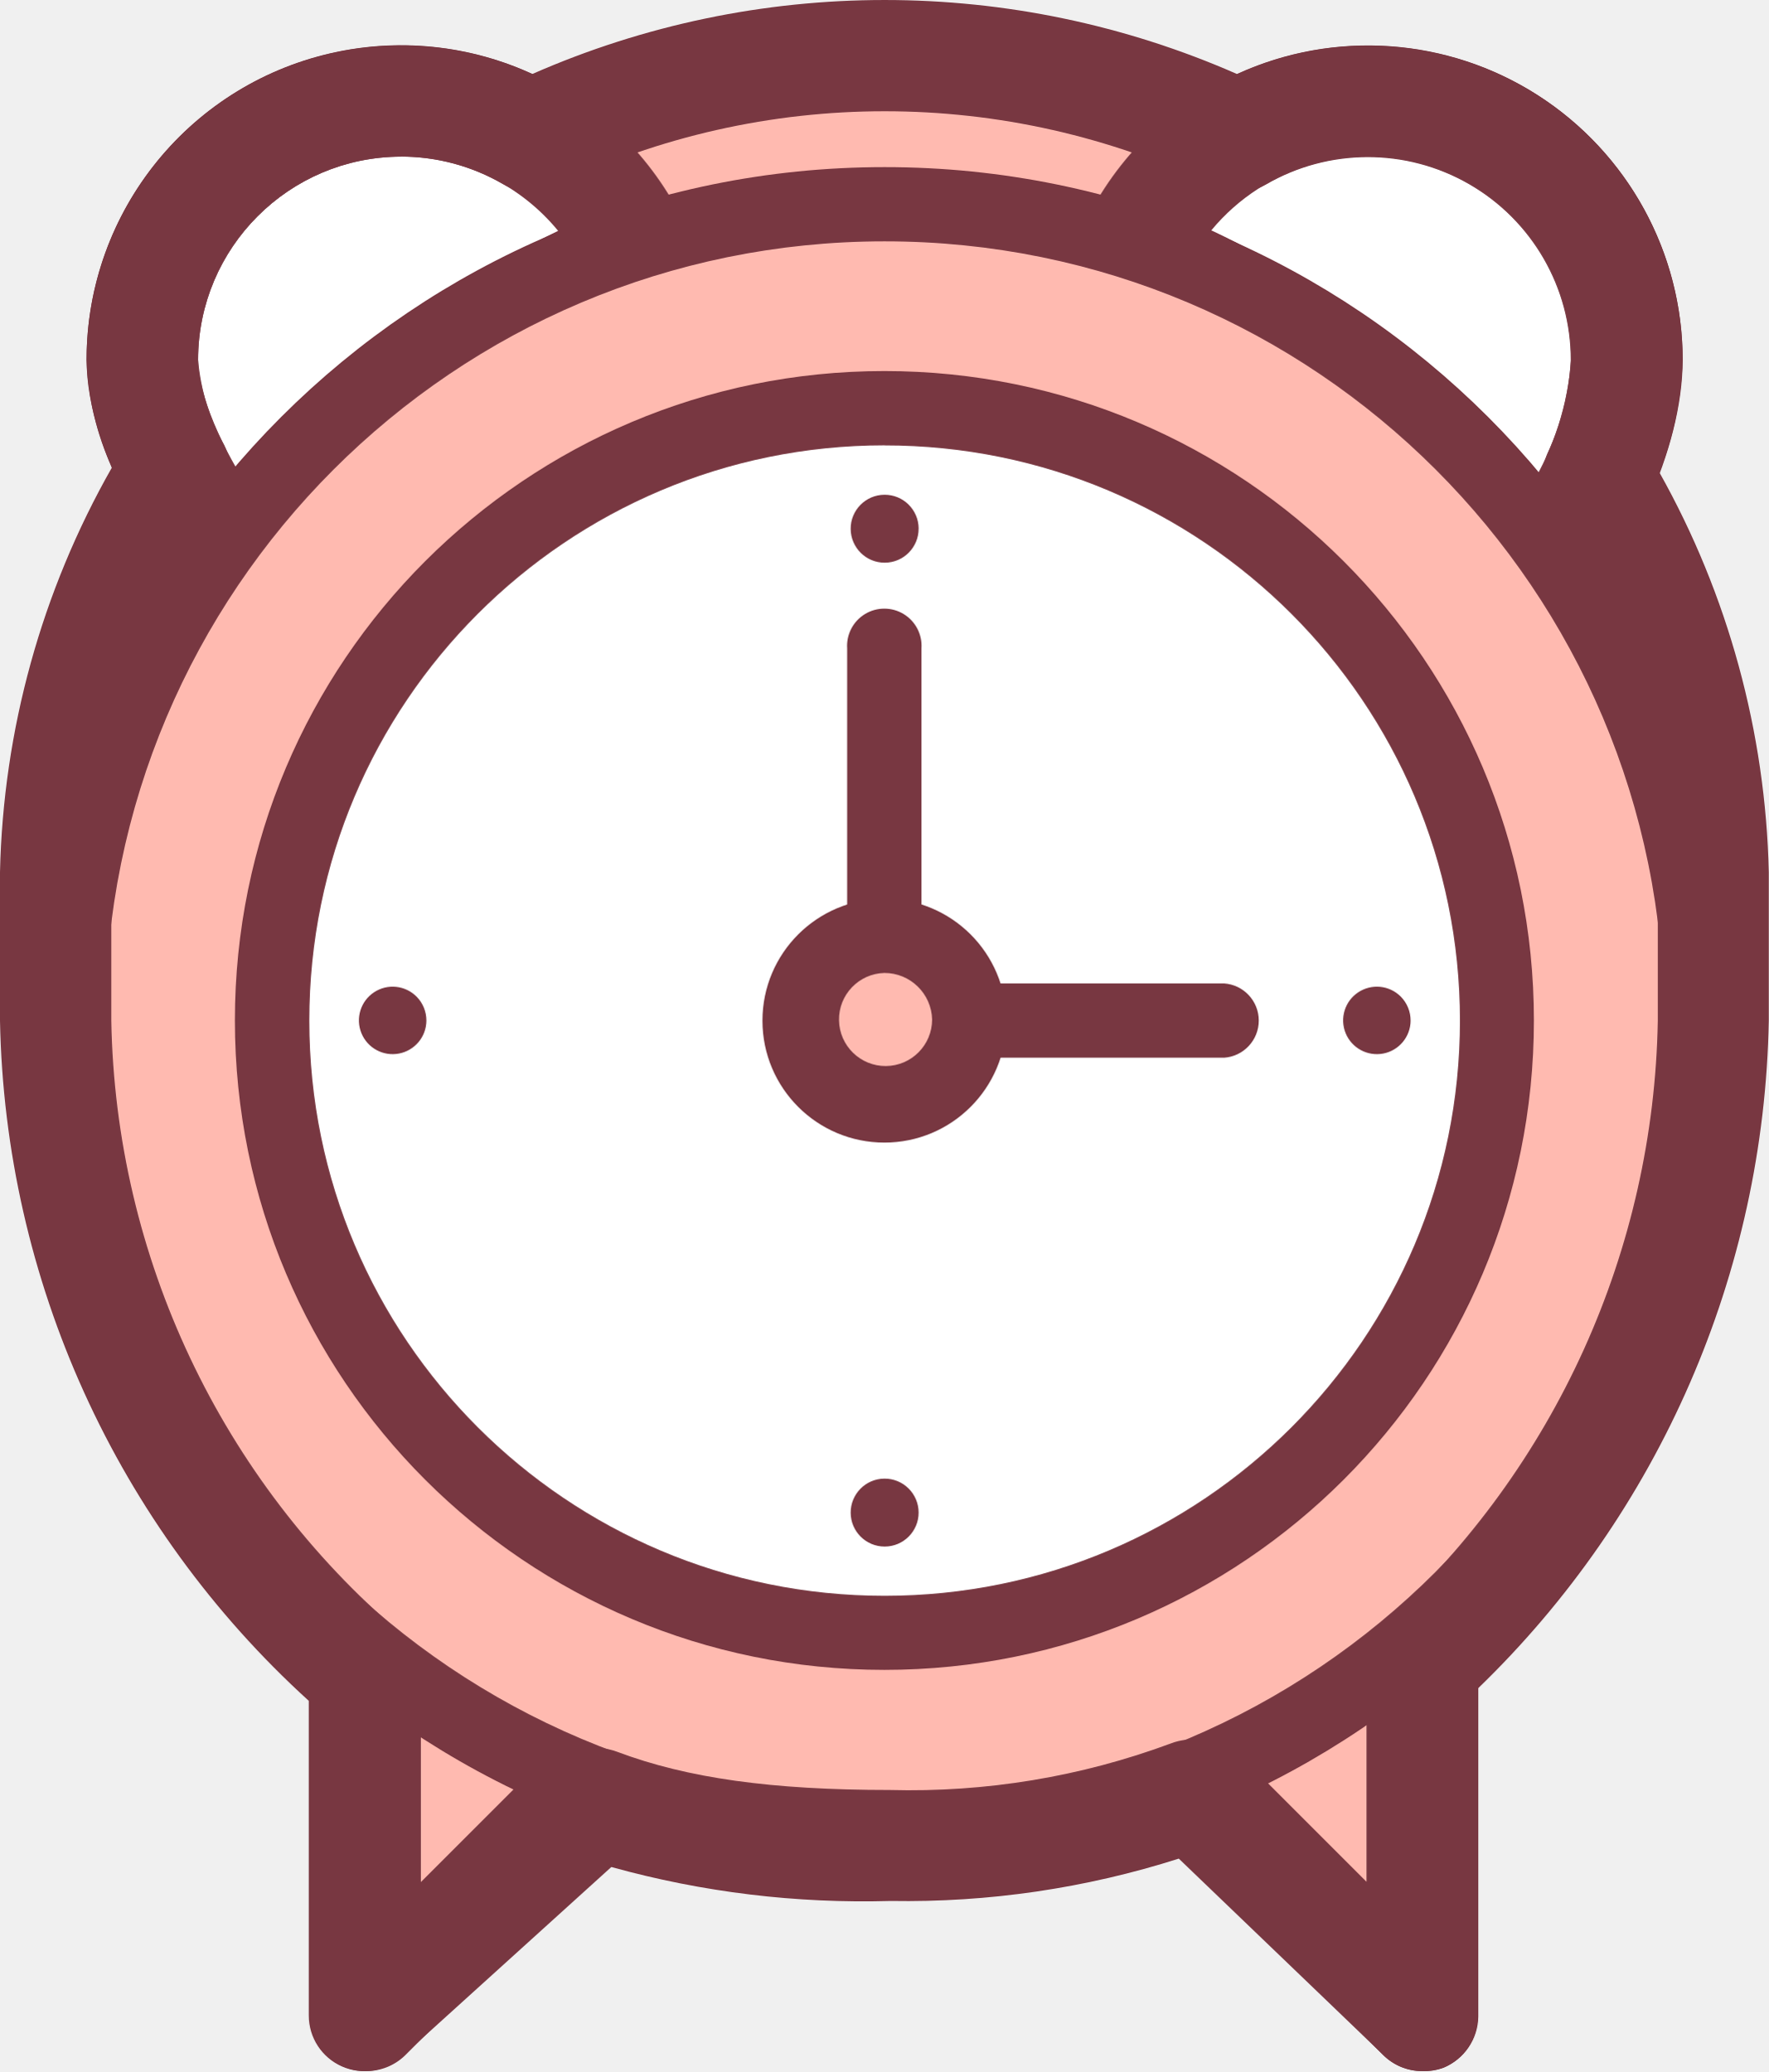
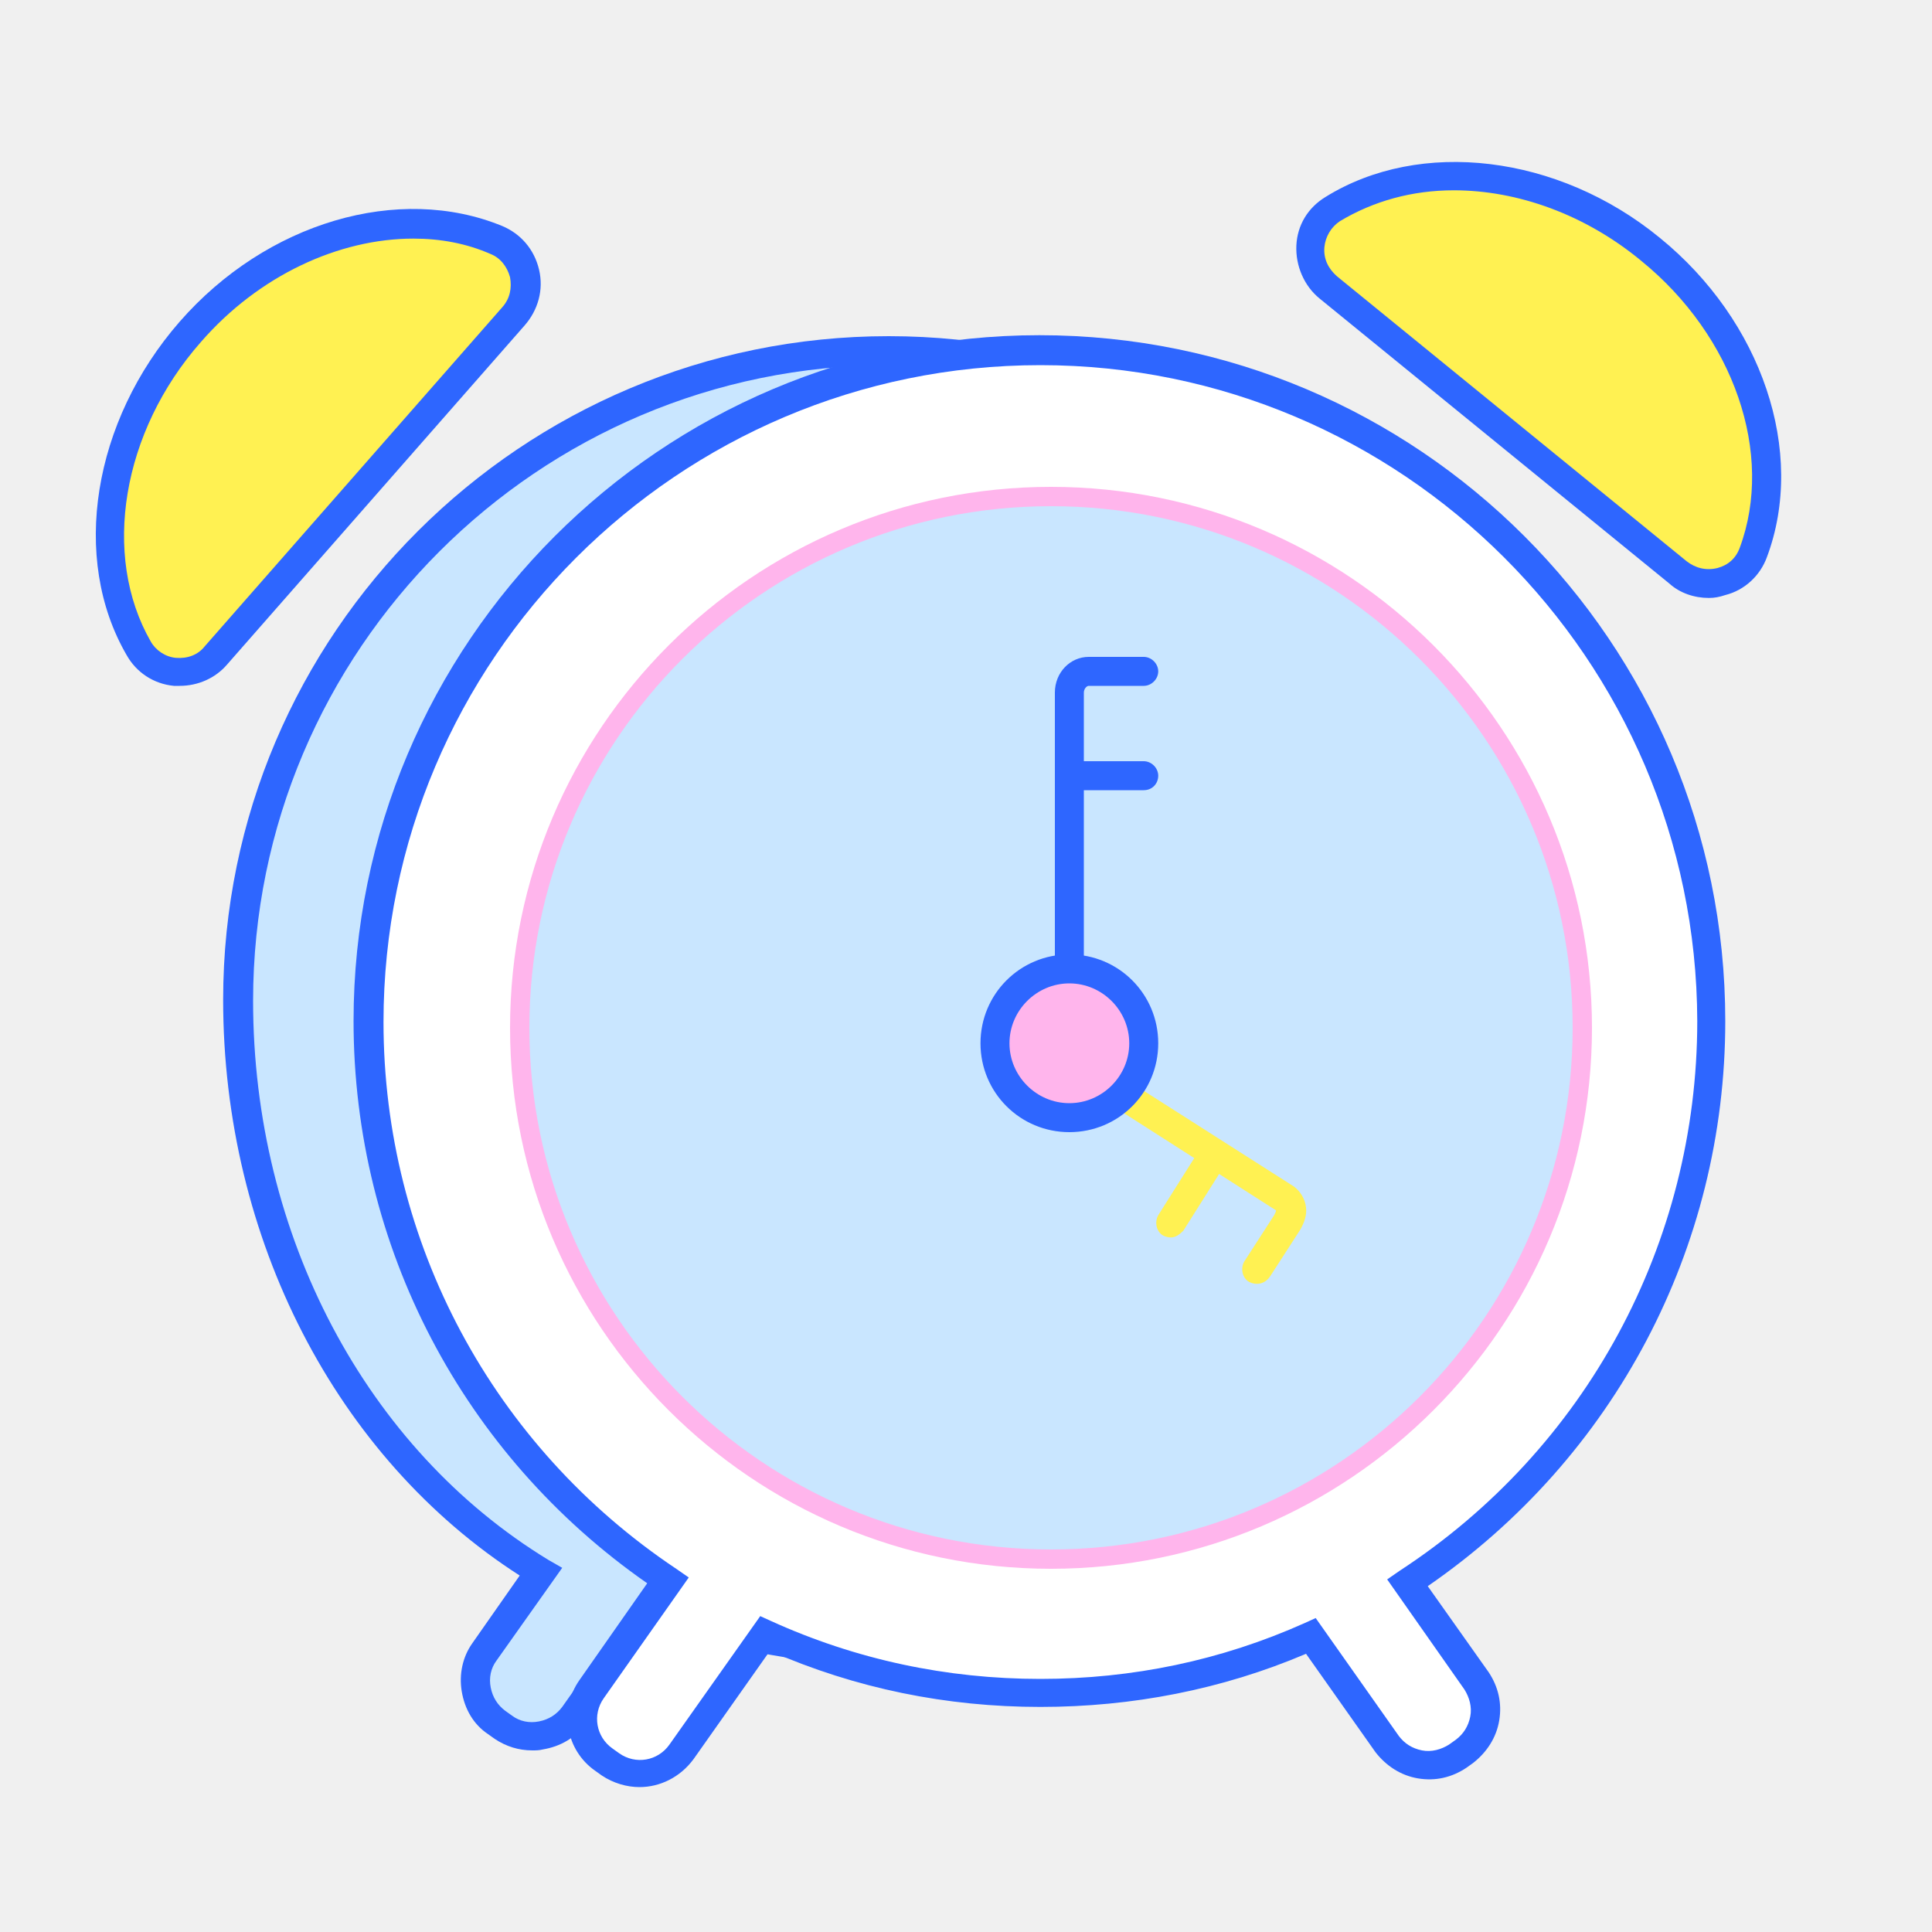
- <svg xmlns="http://www.w3.org/2000/svg" width="128.537" height="150.53" viewBox="0 0 128.537 150.53">
-   <g id="闹钟" transform="translate(-74.868 0)">
-     <path id="路径_36" data-name="路径 36" d="M167.9,86.932m-59.33,0A59.33,59.33,0,1,0,167.9,27.6,59.33,59.33,0,0,0,108.565,86.932Z" transform="translate(-28.741 -23.542)" fill="#ffbab0" />
-     <path id="路径_37" data-name="路径 37" d="M152.183,133.273a62.036,62.036,0,1,1,62.053-62.042A62.036,62.036,0,0,1,152.183,133.273Zm0-118.66a56.641,56.641,0,1,0,56.658,56.624,56.641,56.641,0,0,0-56.658-56.624Z" transform="translate(-13.046 -7.848)" fill="#783741" />
-     <path id="路径_38" data-name="路径 38" d="M181.245,61.212A18.807,18.807,0,0,0,145.136,68.6c0,5.192,4.533,12.685,7.932,16.084C161.1,75.25,169.22,65.22,181.245,61.212Z" transform="translate(-59.934 -42.456)" fill="#fff" />
-     <path id="路径_39" data-name="路径 39" d="M129.624,65.354a3.991,3.991,0,0,1-2.858-1.184c-3.788-3.788-9.116-12.16-9.116-18.942a22.849,22.849,0,0,1,43.855-9,4.042,4.042,0,0,1-2.419,5.429c-10.418,3.484-17.978,12.4-25.369,20.989l-1.082,1.285a4.059,4.059,0,0,1-2.926,1.421ZM140.5,30.463a14.782,14.782,0,0,0-14.748,14.765c0,2.571,1.793,6.545,3.941,9.742,6.393-7.442,13.141-14.765,22.223-19.111a14.748,14.748,0,0,0-11.416-5.4Z" transform="translate(-36.49 -19.081)" fill="#783741" />
-     <path id="路径_40" data-name="路径 40" d="M633.329,61.442a18.807,18.807,0,0,1,36.092,7.391,26,26,0,0,1-6.765,15.661c-8.017-9.437-17.3-19.044-29.327-23.052Z" transform="translate(-476.332 -42.685)" fill="#fff" />
-     <path id="路径_41" data-name="路径 41" d="M639.209,65.082h-.169a4.042,4.042,0,0,1-2.909-1.421C628.3,54.494,619.556,45.5,608.563,41.81a4.042,4.042,0,0,1-2.436-5.429,22.866,22.866,0,0,1,43.872,9c0,6.63-4.042,14.613-7.932,18.6a4.042,4.042,0,0,1-2.858,1.1ZM615.751,35.975c9.082,4.211,16.541,11.179,23.2,18.6a20.682,20.682,0,0,0,2.943-9.217,14.765,14.765,0,0,0-26.147-9.387Z" transform="translate(-452.851 -19.231)" fill="#783741" />
-     <path id="路径_42" data-name="路径 42" d="M277.638,765.562l-22.41,22.409-.034-35.956,22.443,13.547Z" transform="translate(-153.807 -641.422)" fill="#ffbab0" />
-     <path id="路径_43" data-name="路径 43" d="M231.981,768.531a4.042,4.042,0,0,1-4.042-4.042V728.532a4.042,4.042,0,0,1,6.139-3.383l22.443,13.53a4.093,4.093,0,0,1,1.911,2.977,4.042,4.042,0,0,1-1.15,3.383l-22.443,22.376a4.026,4.026,0,0,1-2.858,1.116Zm4.025-32.828V754.8l11.839-11.839Z" transform="translate(-130.56 -618.007)" fill="#783741" />
-     <path id="路径_44" data-name="路径 44" d="M625.394,765.562l22.393,22.409.034-35.956-22.426,13.547Z" transform="translate(-469.564 -641.422)" fill="#ffbab0" />
-     <path id="路径_45" data-name="路径 45" d="M624.3,768.515a4.025,4.025,0,0,1-2.858-1.184L599.05,744.989a4.042,4.042,0,0,1,.761-6.325l22.443-13.53a4.025,4.025,0,0,1,6.122,3.383V764.54a4.059,4.059,0,0,1-2.571,3.738,4.18,4.18,0,0,1-1.505.237ZM608.42,742.926l11.839,11.839v-19.01Z" transform="translate(-446.079 -617.991)" fill="#783741" />
-     <path id="路径_46" data-name="路径 46" d="M167.9,160.3m-59.33,0a59.33,59.33,0,1,0,59.33-59.33,59.33,59.33,0,0,0-59.33,59.33Z" transform="translate(-28.741 -86.125)" fill="#ffbab0" />
-     <path id="路径_47" data-name="路径 47" d="M152.183,206.646A62.036,62.036,0,1,1,214.236,144.6,62.036,62.036,0,0,1,152.183,206.646Zm0-118.677a56.641,56.641,0,1,0,56.658,56.647,56.641,56.641,0,0,0-56.658-56.647Z" transform="translate(-13.046 -70.43)" fill="#783741" />
-     <path id="路径_48" data-name="路径 48" d="M178.222,150.524a3.991,3.991,0,0,1-2.791-1.133l-14.9-14.308a65.249,65.249,0,0,1-20.938,3.078,68.378,68.378,0,0,1-20.3-2.469l-15.222,13.784a4.042,4.042,0,0,1-6.765-2.994V123.616A68.565,68.565,0,0,1,74.868,74.18V63.389A62.256,62.256,0,0,1,83,33.978a20.549,20.549,0,0,1-1.844-7.831A22.866,22.866,0,0,1,113.548,5.379a63.643,63.643,0,0,1,51.212,0,22.866,22.866,0,0,1,32.388,20.769,24.22,24.22,0,0,1-1.691,8.186,62.307,62.307,0,0,1,7.949,29.056V74.18a69.224,69.224,0,0,1-21.141,48.54v23.83a4.076,4.076,0,0,1-2.469,3.721,3.991,3.991,0,0,1-1.573.254ZM104.009,11.383A14.782,14.782,0,0,0,89.261,26.148a15.424,15.424,0,0,0,1.894,6.19,4.059,4.059,0,0,1-.1,3.788c-5.378,9.539-8.1,18.621-8.1,27.263V74.18a59.922,59.922,0,0,0,21.023,44.515,4.11,4.11,0,0,1,1.454,3.078v15.594l10.148-9.251a4.008,4.008,0,0,1,4.144-.795c5.074,1.911,11.213,2.774,19.8,2.774a54.459,54.459,0,0,0,20.431-3.383,4.076,4.076,0,0,1,4.3.846l9.945,9.437V120.927a4.076,4.076,0,0,1,1.37-3.044,60.531,60.531,0,0,0,19.771-43.7V63.389c0-8.456-2.638-17.488-7.848-26.841a4.093,4.093,0,0,1-.169-3.6,18.08,18.08,0,0,0,1.691-6.765,14.748,14.748,0,0,0-22.156-12.769,4.059,4.059,0,0,1-3.755.118,55.373,55.373,0,0,0-47.9,0,4.008,4.008,0,0,1-3.788-.152,14.782,14.782,0,0,0-7.408-2Z" fill="#783741" />
-     <path id="路径_49" data-name="路径 49" d="M253.921,246.331m-44.5,0a44.5,44.5,0,1,0,44.5-44.5,44.5,44.5,0,0,0-44.5,44.5Z" transform="translate(-114.767 -172.151)" fill="#fff" />
-     <path id="路径_50" data-name="路径 50" d="M238.112,277.725a47.2,47.2,0,1,1,47.2-47.2,47.2,47.2,0,0,1-47.2,47.2Zm0-89a41.808,41.808,0,1,0,41.825,41.814A41.808,41.808,0,0,0,238.112,188.73Z" transform="translate(-98.975 -156.359)" fill="#783741" />
-     <path id="路径_51" data-name="路径 51" d="M520.817,333.218H496.141a2.706,2.706,0,0,1-2.706-2.689v-27.06a2.706,2.706,0,1,1,5.4,0v24.354h21.987a2.706,2.706,0,0,1,0,5.4Z" transform="translate(-357.004 -256.349)" fill="#783741" />
-     <path id="路径_52" data-name="路径 52" d="M476.2,468.607m-6.173,0a6.173,6.173,0,1,0,6.173-6.173A6.173,6.173,0,0,0,470.023,468.607Z" transform="translate(-337.043 -394.427)" fill="#ffbab0" />
-     <path id="路径_53" data-name="路径 53" d="M460.485,461.872a8.862,8.862,0,1,1,8.862-8.862A8.862,8.862,0,0,1,460.485,461.872Zm0-12.329a3.383,3.383,0,1,0,3.467,3.383A3.467,3.467,0,0,0,460.485,449.543Z" transform="translate(-321.348 -378.83)" fill="#783741" />
-     <path id="路径_54" data-name="路径 54" d="M292.684,246.952A2.469,2.469,0,1,1,290.2,244.5a2.469,2.469,0,0,1,2.486,2.452Zm35.754,35.771a2.452,2.452,0,1,1-.718-1.751A2.469,2.469,0,0,1,328.437,282.723Zm-35.754,35.754a2.469,2.469,0,1,1-2.486-2.469,2.469,2.469,0,0,1,2.486,2.469Zm-35.771-35.754a2.452,2.452,0,1,1-.712-1.745A2.469,2.469,0,0,1,256.913,282.723Z" transform="translate(-151.06 -208.543)" fill="#783741" />
-   </g>
+ <svg xmlns="http://www.w3.org/2000/svg" t="1678870720656" class="icon" viewBox="0 0 1024 1024" version="1.1" p-id="30946" width="200" height="200">
+   <path d="M471.04 185.856c-190.464 0-344.576 154.112-344.576 344.576 0 124.928 60.928 242.688 160.768 303.104l-29.696 42.496c-8.704 11.776-5.632 28.672 6.656 37.376l3.584 2.56c11.776 8.704 28.672 5.632 37.376-6.656l40.96-57.856c38.912 15.36 81.408 24.064 125.952 24.064 190.464 0 344.576-154.112 344.576-344.576S660.992 185.856 471.04 185.856z" fill="#C9E6FF" p-id="30947" />
+   <path d="M282.112 927.744c-7.168 0-13.824-2.048-19.968-6.144l-3.584-2.56c-7.68-5.12-12.288-13.312-13.824-22.528-1.536-9.216 0.512-18.432 5.632-25.6l25.088-35.84c-97.28-62.464-157.184-178.688-157.184-305.152C118.272 335.872 276.48 178.176 471.04 178.176c194.56 0 352.256 158.208 352.256 352.256 0 194.56-158.208 352.256-352.256 352.256-42.496 0-83.968-7.68-123.392-22.016l-37.376 52.736c-5.12 7.68-13.312 12.288-22.528 13.824-2.048 0.512-3.584 0.512-5.632 0.512zM471.04 193.536c-185.856 0-336.896 151.04-336.896 336.896 0 124.416 59.904 237.568 156.672 296.448l7.168 4.096-34.816 49.152c-3.072 4.096-4.096 9.216-3.072 14.336 1.024 5.12 3.584 9.216 7.68 12.288l3.584 2.56c4.096 3.072 9.216 4.096 14.336 3.072s9.216-3.584 12.288-7.68l44.544-62.976 5.632 2.048c39.424 15.36 80.896 23.552 123.392 23.552 185.856 0 336.896-151.04 336.896-336.896-0.512-185.856-151.552-336.896-337.408-336.896z" fill="#2E66FF" p-id="30948" />
+   <path d="M114.688 347.136c-11.264 12.8-32.768 11.264-40.96-3.584-27.648-47.616-17.92-116.224 27.136-167.424s112.128-69.632 162.816-48.64c15.872 6.656 20.48 27.136 9.216 40.448l-158.208 179.2z" fill="#FFF152" p-id="30949" />
+   <path d="M95.232 363.52H92.16c-10.752-1.024-19.968-7.168-25.088-16.384-29.696-51.2-17.92-123.904 28.16-176.64S211.456 97.28 266.24 119.808c9.728 4.096 16.896 12.288 19.456 23.04s-0.512 21.504-7.68 29.696L120.32 352.256c-6.144 7.168-15.36 11.264-25.088 11.264z m123.904-237.056c-39.424 0-81.92 19.456-112.64 54.784-41.984 47.616-52.736 113.152-26.624 158.72 2.56 4.608 7.68 8.192 13.312 8.704 6.144 0.512 11.776-1.536 15.36-6.144L266.24 162.816c4.096-4.608 5.12-10.24 4.096-15.872-1.536-5.632-5.12-10.24-10.24-12.288-12.8-5.632-26.624-8.192-40.96-8.192z" fill="#2E66FF" p-id="30950" />
+   <path d="M889.344 303.104c13.312 10.752 33.792 5.632 39.936-10.24 19.456-51.2-1.536-117.248-54.272-160.768S752.64 81.92 706.56 111.104c-14.848 9.216-15.872 30.208-2.048 41.472l184.832 150.528z" fill="#FFF152" p-id="30951" />
+   <path d="M905.728 316.928c-7.68 0-15.36-2.56-20.992-7.68l-185.344-151.04c-8.192-6.656-12.8-17.408-12.288-28.16 0.512-10.752 6.144-19.968 15.36-25.6 50.176-31.232 123.392-22.528 177.152 21.504 54.272 44.032 77.824 113.664 56.832 169.472-3.584 9.728-11.776 17.408-22.016 19.968-3.072 1.024-5.632 1.536-8.704 1.536z m-135.168-216.064c-22.016 0-42.496 5.632-60.416 16.384-4.608 3.072-7.68 8.192-8.192 13.824-0.512 6.144 2.048 11.264 6.656 15.36l185.344 151.04c4.608 3.584 10.24 5.12 16.384 3.584 5.632-1.536 9.728-5.12 11.776-10.752 18.432-49.664-3.072-112.128-52.224-152.064-29.696-24.576-65.536-37.376-99.328-37.376z" fill="#2E66FF" p-id="30952" />
+   <path d="M906.752 541.184c0-196.608-159.232-355.84-355.84-355.84s-355.84 159.232-355.84 355.84c0 123.392 62.976 232.448 158.72 295.936l-40.448 57.344c-8.704 11.776-5.632 28.672 6.656 37.376l3.584 2.56c11.776 8.704 28.672 5.632 37.376-6.656l44.032-62.464c44.544 19.968 94.208 31.232 145.92 31.232 51.2 0 99.84-10.752 143.36-30.208l40.448 57.344c8.704 11.776 25.088 14.848 37.376 6.656l3.584-2.56c11.776-8.704 14.848-25.088 6.656-37.376l-36.352-51.712c96.768-63.488 160.768-173.056 160.768-297.472z" fill="#FFFFFF" p-id="30953" />
+   <path d="M338.944 947.2c-6.656 0-13.824-2.048-19.968-6.144l-3.584-2.56c-15.36-10.752-19.456-32.256-8.192-48.128l35.84-51.2c-97.792-68.096-155.648-178.688-155.648-297.984 0-200.192 162.816-363.52 363.52-363.52s363.52 162.816 363.52 363.52c0 120.32-58.88 231.424-157.696 299.52l32.256 45.568c5.12 7.68 7.168 16.384 5.632 25.6-1.536 9.216-6.656 16.896-13.824 22.528l-3.584 2.56c-7.68 5.12-16.384 7.168-25.6 5.632-9.216-1.536-16.896-6.656-22.528-13.824l-36.864-52.224c-44.544 18.944-92.16 28.16-140.8 28.16-49.664 0-97.792-9.728-143.36-29.696l-40.448 57.344c-7.168 9.728-17.92 14.848-28.672 14.848z m212.48-753.664c-192 0-348.16 156.16-348.16 348.16 0 116.736 57.856 224.768 155.136 289.792l6.656 4.608-45.056 64c-6.144 8.704-4.096 20.48 4.608 26.624l3.584 2.56c8.704 6.144 20.48 4.096 26.624-4.608l48.128-68.096 5.632 2.56c45.056 20.48 93.184 30.72 142.848 30.72 48.64 0 95.744-9.728 140.288-29.696l5.632-2.56 44.032 62.464c3.072 4.096 7.168 6.656 12.288 7.68 5.12 1.024 10.24-0.512 14.336-3.072l3.584-2.56c4.096-3.072 6.656-7.168 7.68-12.288 1.024-5.12-0.512-10.24-3.072-14.336l-40.96-58.368 6.656-4.608c98.816-64.512 157.696-173.568 157.696-291.328-0.512-192-156.672-347.648-348.16-347.648z" fill="#2E66FF" p-id="30954" />
+   <path d="M557.056 544.768m-281.6 0a281.6 281.6 0 1 0 563.2 0 281.6 281.6 0 1 0-563.2 0Z" fill="#C9E6FF" p-id="30955" />
+   <path d="M557.056 831.488c-158.208 0-286.72-128.512-286.72-286.72s128.512-286.72 286.72-286.72 286.72 128.512 286.72 286.72-128.512 286.72-286.72 286.72z m0-563.2c-152.576 0-276.48 123.904-276.48 276.48s123.904 276.48 276.48 276.48 276.48-123.904 276.48-276.48-123.904-276.48-276.48-276.48z" fill="#FFB5EC" p-id="30956" />
+   <path d="M566.784 521.216c-4.096 0-7.68-3.584-7.68-7.68V367.104c0-10.752 8.192-18.944 17.92-18.944h29.184c4.096 0 7.68 3.584 7.68 7.68s-3.584 7.68-7.68 7.68h-29.184c-1.024 0-2.56 1.536-2.56 3.584v146.432c0 4.096-3.072 7.68-7.68 7.68z" fill="#2E66FF" p-id="30957" />
+   <path d="M606.208 418.816h-39.424c-4.096 0-7.68-3.584-7.68-7.68s3.584-7.68 7.68-7.68h39.424c4.096 0 7.68 3.584 7.68 7.68s-3.072 7.68-7.68 7.68z" fill="#2E66FF" p-id="30958" />
+   <path d="M666.112 680.448c-1.536 0-3.072-0.512-4.096-1.024-3.584-2.048-4.608-7.168-2.56-10.752l15.872-24.576c0.512-1.024 1.024-2.048 1.024-2.56l-80.896-51.712c-3.584-2.048-4.608-7.168-2.56-10.752 2.048-3.584 7.168-4.608 10.752-2.56l81.92 52.224c3.584 2.56 6.144 6.656 6.656 11.264 0.512 4.096-1.024 8.192-3.072 11.776l-15.872 24.576c-2.048 3.072-4.608 4.096-7.168 4.096z m10.752-38.4z" fill="#FFF152" p-id="30959" />
+   <path d="M620.544 655.872c-1.536 0-3.072-0.512-4.096-1.024-3.584-2.048-4.608-7.168-2.56-10.752l20.992-33.28c2.048-3.584 7.168-4.608 10.752-2.56 3.584 2.048 4.608 7.168 2.56 10.752l-20.992 33.28c-2.048 2.048-4.096 3.584-6.656 3.584z" fill="#FFF152" p-id="30960" />
+   <path d="M566.784 552.96m-39.424 0a39.424 39.424 0 1 0 78.848 0 39.424 39.424 0 1 0-78.848 0Z" fill="#FFB5EC" p-id="30961" />
+   <path d="M566.784 600.064c-26.112 0-47.104-20.992-47.104-47.104s20.992-47.104 47.104-47.104 47.104 20.992 47.104 47.104-20.992 47.104-47.104 47.104z m0-78.848c-17.408 0-31.744 14.336-31.744 31.744s14.336 31.744 31.744 31.744 31.744-14.336 31.744-31.744-14.336-31.744-31.744-31.744z" fill="#2E66FF" p-id="30962" />
</svg>
